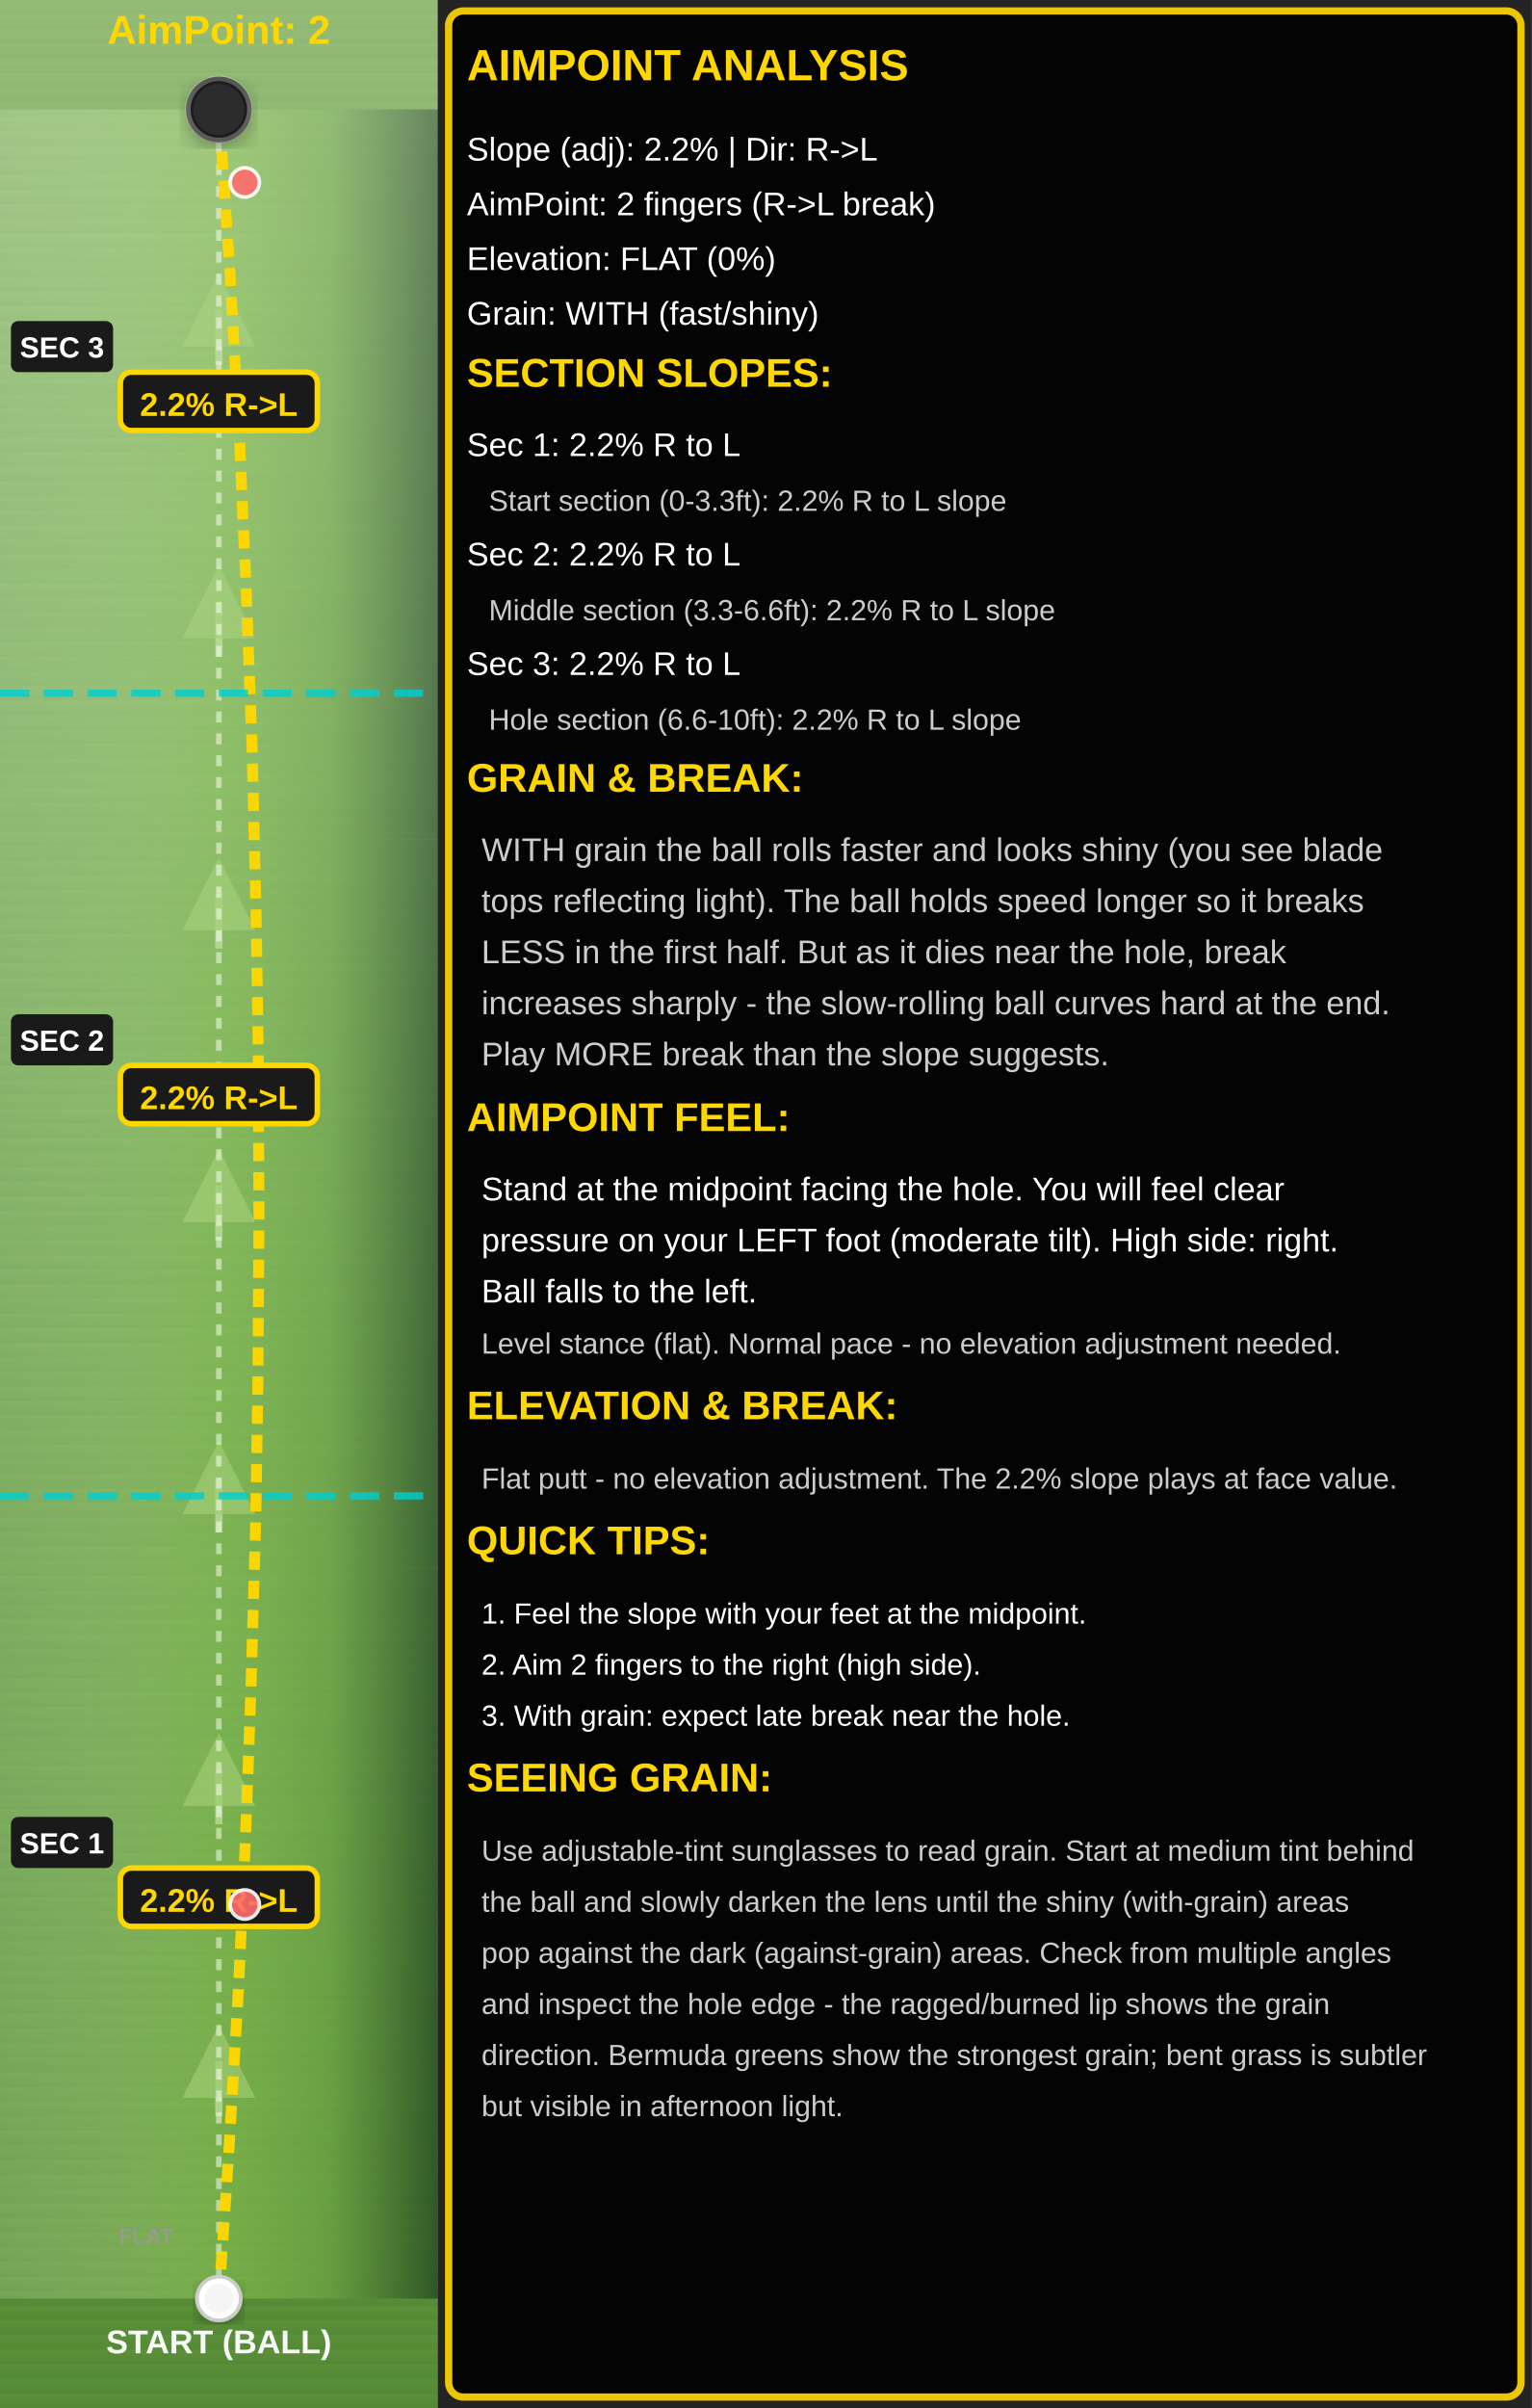
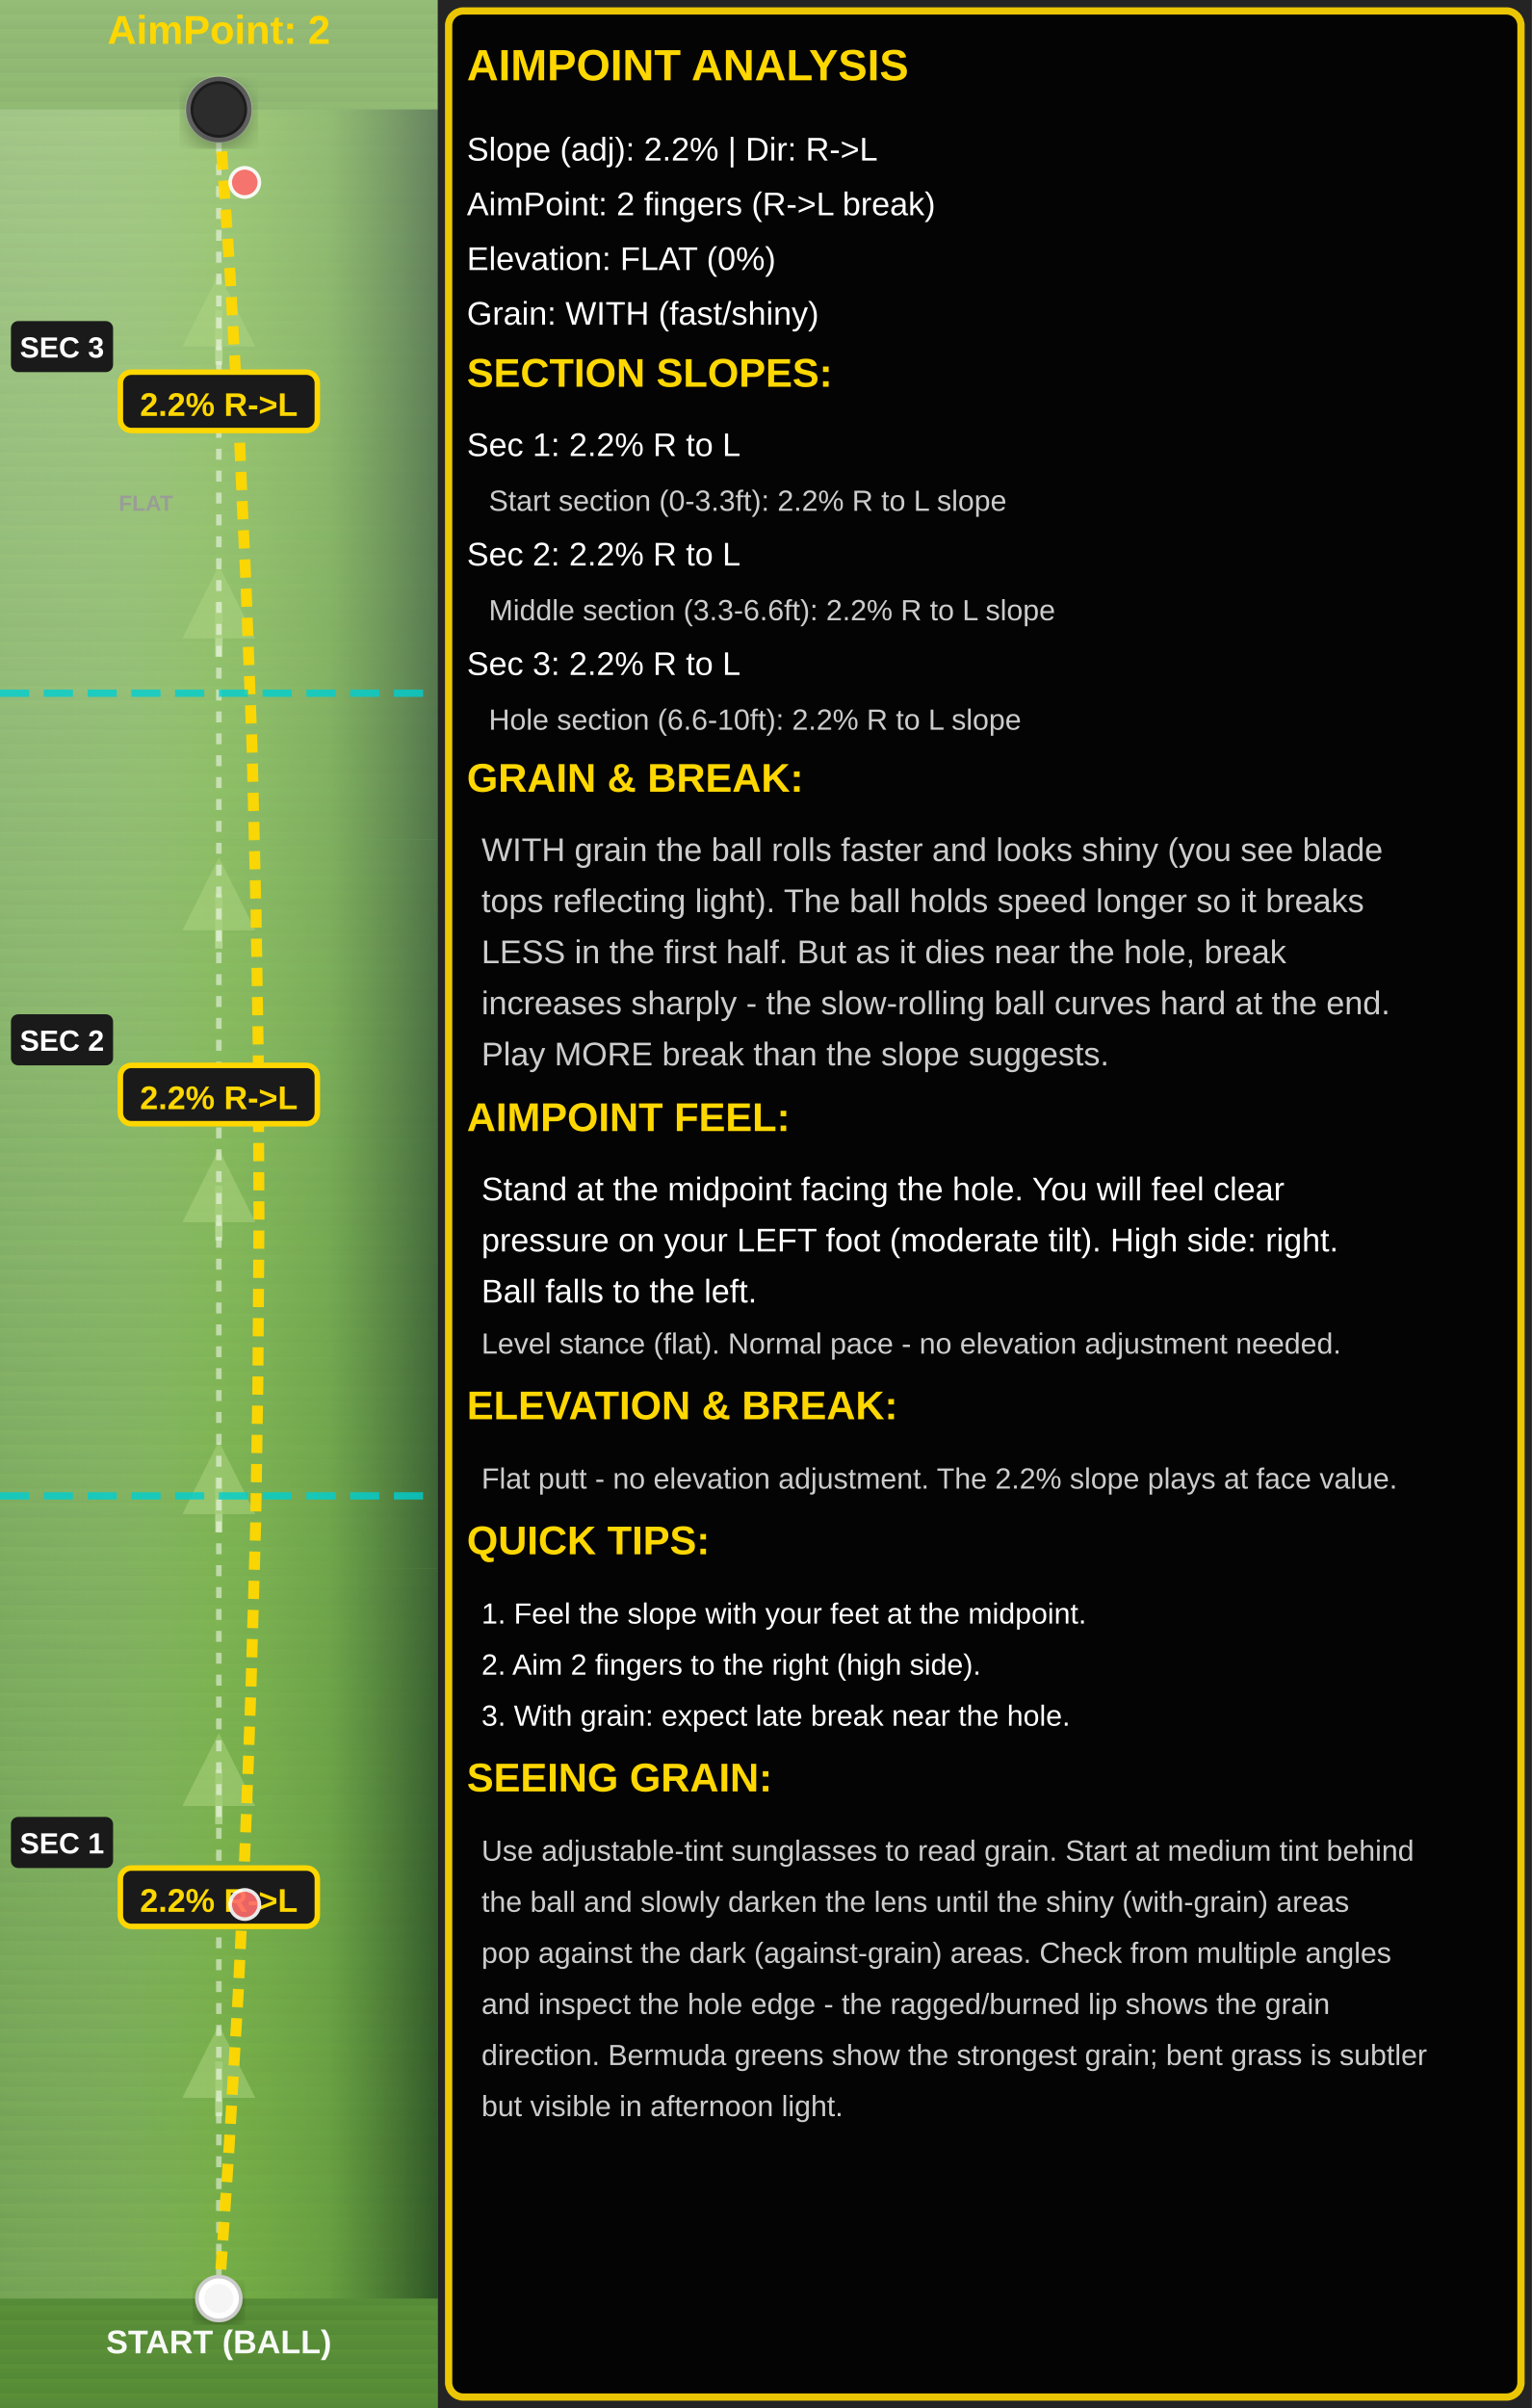
<svg xmlns="http://www.w3.org/2000/svg" width="420" height="660">
  <defs>
    <linearGradient id="baseGreen" x1="0%" y1="0%" x2="0%" y2="100%">
      <stop offset="0%" style="stop-color:#689F38;stop-opacity:1" />
      <stop offset="50%" style="stop-color:#558B2F;stop-opacity:1" />
      <stop offset="100%" style="stop-color:#4A7C27;stop-opacity:1" />
    </linearGradient>
    <linearGradient id="grainGradient" x1="0%" y1="0%" x2="0%" y2="100%">
      <stop offset="0%" style="stop-color:#E8F5E9;stop-opacity:0.6" />
      <stop offset="30%" style="stop-color:#C8E6C9;stop-opacity:0.5" />
      <stop offset="60%" style="stop-color:#A5D6A7;stop-opacity:0.35" />
      <stop offset="100%" style="stop-color:#81C784;stop-opacity:0.2" />
    </linearGradient>
    <linearGradient id="elevationGradient" x1="0%" y1="0%" x2="0%" y2="100%">
      <stop offset="0%" style="stop-color:#689F38;stop-opacity:0.15" />
      <stop offset="100%" style="stop-color:#689F38;stop-opacity:0.15" />
    </linearGradient>
    <linearGradient id="breakGradientSec1" x1="0%" y1="0%" x2="100%" y2="0%">
      <stop offset="0%" style="stop-color:#C5E1A5;stop-opacity:0.284" />
      <stop offset="25%" style="stop-color:#AED581;stop-opacity:0.405" />
      <stop offset="50%" style="stop-color:#8BC34A;stop-opacity:0.586" />
      <stop offset="75%" style="stop-color:#689F38;stop-opacity:0.737" />
      <stop offset="100%" style="stop-color:#1B3D14;stop-opacity:0.888" />
    </linearGradient>
    <linearGradient id="breakGradientSec2" x1="0%" y1="0%" x2="100%" y2="0%">
      <stop offset="0%" style="stop-color:#C5E1A5;stop-opacity:0.284" />
      <stop offset="25%" style="stop-color:#AED581;stop-opacity:0.405" />
      <stop offset="50%" style="stop-color:#8BC34A;stop-opacity:0.586" />
      <stop offset="75%" style="stop-color:#689F38;stop-opacity:0.737" />
      <stop offset="100%" style="stop-color:#1B3D14;stop-opacity:0.888" />
    </linearGradient>
    <linearGradient id="breakGradientSec3" x1="0%" y1="0%" x2="100%" y2="0%">
      <stop offset="0%" style="stop-color:#C5E1A5;stop-opacity:0.284" />
      <stop offset="25%" style="stop-color:#AED581;stop-opacity:0.405" />
      <stop offset="50%" style="stop-color:#8BC34A;stop-opacity:0.586" />
      <stop offset="75%" style="stop-color:#689F38;stop-opacity:0.737" />
      <stop offset="100%" style="stop-color:#1B3D14;stop-opacity:0.888" />
    </linearGradient>
    <linearGradient id="holeGrainGradient" x1="50%" y1="0%" x2="50%" y2="100%">
      <stop offset="0%" style="stop-color:#FFFFFF;stop-opacity:0.3" />
      <stop offset="50%" style="stop-color:#CCCCCC;stop-opacity:0.5" />
      <stop offset="100%" style="stop-color:#999999;stop-opacity:0.6" />
    </linearGradient>
    <filter id="shadow">
      <feDropShadow dx="0" dy="2" stdDeviation="3" flood-opacity="0.3" />
    </filter>
    <marker id="arrowhead-grain" markerWidth="10" markerHeight="10" refX="5" refY="5" orient="auto">
      <polygon points="0,0 10,5 0,10" fill="#AED581" opacity="0.7" />
    </marker>
    <marker id="arrowhead-elev-up" markerWidth="8" markerHeight="8" refX="4" refY="8" orient="0">
      <polygon points="4,0 8,8 0,8" fill="#FFA726" opacity="0.85" />
    </marker>
    <marker id="arrowhead-elev-down" markerWidth="8" markerHeight="8" refX="4" refY="0" orient="0">
      <polygon points="0,0 8,0 4,8" fill="#4FC3F7" opacity="0.85" />
    </marker>
    <pattern id="grassTexture" x="0" y="0" width="4" height="4" patternUnits="userSpaceOnUse">
      <rect width="4" height="4" fill="url(#baseGreen)" opacity="0.95" />
      <line x1="0" y1="2" x2="4" y2="2" stroke="#5A9B3F" stroke-width="0.5" opacity="0.3" />
    </pattern>
  </defs>
  <rect width="120" height="660" fill="url(#baseGreen)" />
  <rect width="120" height="660" fill="url(#grassTexture)" opacity="0.3" />
  <rect width="120" height="660" fill="url(#elevationGradient)" opacity="0.7" />
  <rect x="0" y="430.0" width="120" height="200.0" fill="url(#breakGradientSec1)" opacity="1.0" />
  <rect x="0" y="230.0" width="120" height="200.0" fill="url(#breakGradientSec2)" opacity="1.0" />
  <rect x="0" y="30" width="120" height="200.0" fill="url(#breakGradientSec3)" opacity="1.0" />
  <rect width="120" height="660" fill="url(#grainGradient)" opacity="0.6" />
  <line x1="60.0" y1="100" x2="60.0" y2="85" stroke="#C5E1A5" stroke-width="2" opacity="0.7" marker-end="url(#arrowhead-grain)" />
  <line x1="60.0" y1="180" x2="60.0" y2="165" stroke="#C5E1A5" stroke-width="2" opacity="0.7" marker-end="url(#arrowhead-grain)" />
  <line x1="60.0" y1="260" x2="60.0" y2="245" stroke="#C5E1A5" stroke-width="2" opacity="0.7" marker-end="url(#arrowhead-grain)" />
  <line x1="60.0" y1="340" x2="60.0" y2="325" stroke="#C5E1A5" stroke-width="2" opacity="0.7" marker-end="url(#arrowhead-grain)" />
  <line x1="60.0" y1="420" x2="60.0" y2="405" stroke="#C5E1A5" stroke-width="2" opacity="0.7" marker-end="url(#arrowhead-grain)" />
  <line x1="60.0" y1="500" x2="60.0" y2="485" stroke="#C5E1A5" stroke-width="2" opacity="0.7" marker-end="url(#arrowhead-grain)" />
  <line x1="60.0" y1="580" x2="60.0" y2="565" stroke="#C5E1A5" stroke-width="2" opacity="0.7" marker-end="url(#arrowhead-grain)" />
-   <text x="40.0" y="615" font-family="Arial, sans-serif" font-size="6" fill="#999999" text-anchor="middle" font-weight="bold" opacity="0.9">FLAT</text>
+   <text x="40.0" y="140" font-family="Arial, sans-serif" font-size="6" fill="#999999" text-anchor="middle" font-weight="bold" opacity="0.9">FLAT</text>
  <line x1="60.0" y1="630" x2="60.0" y2="30.0" stroke="#FFFFFF" stroke-width="1.5" stroke-dasharray="3,3" opacity="0.5" />
  <path d="M 60.0 630.0 C 60.9 617.5, 61.7 604.6, 62.6 592.0 C 63.5 577.0, 64.4 561.5, 65.3 546.5 C 65.9 533.9, 66.5 521.0, 67.1 508.5 C 67.7 493.4, 68.3 477.9, 68.8 462.9 C 69.2 447.9, 69.7 432.4, 70.1 417.3 C 70.3 404.8, 70.5 391.9, 70.7 379.4 C 70.8 364.3, 70.9 348.8, 71.0 333.8 C 70.9 318.8, 70.9 303.3, 70.8 288.2 C 70.6 275.7, 70.4 262.8, 70.2 250.3 C 69.8 235.2, 69.5 219.7, 69.1 204.7 C 68.5 189.6, 68.0 174.2, 67.4 159.1 C 66.8 146.6, 66.2 133.7, 65.7 121.1 C 64.8 106.1, 63.9 90.6, 63.1 75.6 C 62.1 60.5, 61.0 45.0, 60.0 30.0" stroke="#FFD700" stroke-width="3" fill="none" stroke-dasharray="5,3" opacity="0.95" />
  <line x1="0" y1="410.0" x2="120" y2="410.0" stroke="#00CED1" stroke-width="2" opacity="0.8" stroke-dasharray="8,4" />
  <line x1="0" y1="190.0" x2="120" y2="190.0" stroke="#00CED1" stroke-width="2" opacity="0.8" stroke-dasharray="8,4" />
  <rect x="3" y="498.0" width="28" height="14" fill="#1A1A1A" rx="2" />
  <text x="17" y="508.0" font-family="Arial, sans-serif" font-size="8" fill="#FFFFFF" text-anchor="middle" font-weight="bold">SEC 1</text>
  <rect x="33.0" y="512.0" width="54" height="16" fill="#1A1A1A" rx="3" stroke="#FFD700" stroke-width="1.5" />
  <text x="60.0" y="524.0" font-family="Arial, sans-serif" font-size="9" fill="#FFD700" text-anchor="middle" font-weight="bold">2.2% R-&gt;L</text>
  <rect x="3" y="278.0" width="28" height="14" fill="#1A1A1A" rx="2" />
  <text x="17" y="288.0" font-family="Arial, sans-serif" font-size="8" fill="#FFFFFF" text-anchor="middle" font-weight="bold">SEC 2</text>
  <rect x="33.0" y="292.0" width="54" height="16" fill="#1A1A1A" rx="3" stroke="#FFD700" stroke-width="1.5" />
  <text x="60.0" y="304.0" font-family="Arial, sans-serif" font-size="9" fill="#FFD700" text-anchor="middle" font-weight="bold">2.2% R-&gt;L</text>
  <rect x="3" y="88.0" width="28" height="14" fill="#1A1A1A" rx="2" />
  <text x="17" y="98.0" font-family="Arial, sans-serif" font-size="8" fill="#FFFFFF" text-anchor="middle" font-weight="bold">SEC 3</text>
  <rect x="33.0" y="102.0" width="54" height="16" fill="#1A1A1A" rx="3" stroke="#FFD700" stroke-width="1.5" />
  <text x="60.0" y="114.0" font-family="Arial, sans-serif" font-size="9" fill="#FFD700" text-anchor="middle" font-weight="bold">2.2% R-&gt;L</text>
  <circle cx="67.107" cy="522" r="4" fill="#FF6B6B" opacity="0.9" stroke="#FFFFFF" stroke-width="1" />
  <circle cx="67.107" cy="50" r="4" fill="#FF6B6B" opacity="0.9" stroke="#FFFFFF" stroke-width="1" />
  <text x="60.0" y="12" font-family="Arial, sans-serif" font-size="11" fill="#FFD700" text-anchor="middle" font-weight="bold">AimPoint: 2</text>
  <circle cx="60.0" cy="30.0" r="9" fill="#1A1A1A" filter="url(#shadow)" />
  <circle cx="60.0" cy="30.0" r="7" fill="#2C2C2C" />
  <circle cx="60.0" cy="30.0" r="8.5" fill="none" stroke="url(#holeGrainGradient)" stroke-width="1.5" opacity="0.8" />
  <circle cx="60.0" cy="630" r="6" fill="#FFFFFF" stroke="#CCCCCC" stroke-width="1" filter="url(#shadow)" />
  <circle cx="60.0" cy="630" r="4" fill="#F5F5F5" />
  <text x="60.0" y="645" font-family="Arial, sans-serif" font-size="9" fill="#FFFFFF" text-anchor="middle" font-weight="bold" opacity="0.95">START (BALL)</text>
  <rect x="120" y="0" width="300" height="660" fill="#1A1A1A" opacity="0.95" />
  <rect x="123" y="3" width="294" height="654" fill="#000000" opacity="0.9" rx="4" stroke="#FFD700" stroke-width="2" />
  <text x="128" y="22" font-family="Arial, sans-serif" font-size="12" fill="#FFD700" font-weight="bold">AIMPOINT ANALYSIS</text>
  <text x="128" y="44" font-family="Arial, sans-serif" font-size="9" fill="#FFFFFF">Slope (adj): 2.2%  |  Dir: R-&gt;L</text>
  <text x="128" y="59" font-family="Arial, sans-serif" font-size="9" fill="#FFFFFF">AimPoint: 2 fingers (R-&gt;L break)</text>
  <text x="128" y="74" font-family="Arial, sans-serif" font-size="9" fill="#FFFFFF">Elevation: FLAT (0%)</text>
  <text x="128" y="89" font-family="Arial, sans-serif" font-size="9" fill="#FFFFFF">Grain: WITH (fast/shiny)</text>
  <text x="128" y="106" font-family="Arial, sans-serif" font-size="11" fill="#FFD700" font-weight="bold">SECTION SLOPES:</text>
  <text x="128" y="125" font-family="Arial, sans-serif" font-size="9" fill="#FFFFFF">Sec 1: 2.2% R to L</text>
  <text x="134" y="140" font-family="Arial, sans-serif" font-size="8" fill="#CCCCCC">Start section (0-3.3ft): 2.2% R to L slope</text>
  <text x="128" y="155" font-family="Arial, sans-serif" font-size="9" fill="#FFFFFF">Sec 2: 2.2% R to L</text>
  <text x="134" y="170" font-family="Arial, sans-serif" font-size="8" fill="#CCCCCC">Middle section (3.3-6.6ft): 2.2% R to L slope</text>
  <text x="128" y="185" font-family="Arial, sans-serif" font-size="9" fill="#FFFFFF">Sec 3: 2.2% R to L</text>
  <text x="134" y="200" font-family="Arial, sans-serif" font-size="8" fill="#CCCCCC">Hole section (6.6-10ft): 2.2% R to L slope</text>
  <text x="128" y="217" font-family="Arial, sans-serif" font-size="11" fill="#FFD700" font-weight="bold">GRAIN &amp; BREAK:</text>
  <text x="132" y="236" font-family="Arial, sans-serif" font-size="9" fill="#CCCCCC">WITH grain the ball rolls faster and looks shiny (you see blade</text>
  <text x="132" y="250" font-family="Arial, sans-serif" font-size="9" fill="#CCCCCC">tops reflecting light). The ball holds speed longer so it breaks</text>
  <text x="132" y="264" font-family="Arial, sans-serif" font-size="9" fill="#CCCCCC">LESS in the first half. But as it dies near the hole, break</text>
  <text x="132" y="278" font-family="Arial, sans-serif" font-size="9" fill="#CCCCCC">increases sharply - the slow-rolling ball curves hard at the end.</text>
  <text x="132" y="292" font-family="Arial, sans-serif" font-size="9" fill="#CCCCCC">Play MORE break than the slope suggests.</text>
  <text x="128" y="310" font-family="Arial, sans-serif" font-size="11" fill="#FFD700" font-weight="bold">AIMPOINT FEEL:</text>
  <text x="132" y="329" font-family="Arial, sans-serif" font-size="9" fill="#FFFFFF">Stand at the midpoint facing the hole. You will feel clear</text>
  <text x="132" y="343" font-family="Arial, sans-serif" font-size="9" fill="#FFFFFF">pressure on your LEFT foot (moderate tilt). High side: right.</text>
  <text x="132" y="357" font-family="Arial, sans-serif" font-size="9" fill="#FFFFFF">Ball falls to the left.</text>
  <text x="132" y="371" font-family="Arial, sans-serif" font-size="8" fill="#CCCCCC">Level stance (flat). Normal pace - no elevation adjustment needed.</text>
  <text x="128" y="389" font-family="Arial, sans-serif" font-size="11" fill="#FFD700" font-weight="bold">ELEVATION &amp; BREAK:</text>
  <text x="132" y="408" font-family="Arial, sans-serif" font-size="8" fill="#CCCCCC">Flat putt - no elevation adjustment. The 2.2% slope plays at face value.</text>
  <text x="128" y="426" font-family="Arial, sans-serif" font-size="11" fill="#FFD700" font-weight="bold">QUICK TIPS:</text>
  <text x="132" y="445" font-family="Arial, sans-serif" font-size="8" fill="#FFFFFF">1. Feel the slope with your feet at the midpoint.</text>
  <text x="132" y="459" font-family="Arial, sans-serif" font-size="8" fill="#FFFFFF">2. Aim 2 fingers to the right (high side).</text>
  <text x="132" y="473" font-family="Arial, sans-serif" font-size="8" fill="#FFFFFF">3. With grain: expect late break near the hole.</text>
  <text x="128" y="491" font-family="Arial, sans-serif" font-size="11" fill="#FFD700" font-weight="bold">SEEING GRAIN:</text>
  <text x="132" y="510" font-family="Arial, sans-serif" font-size="8" fill="#CCCCCC">Use adjustable-tint sunglasses to read grain. Start at medium tint behind</text>
  <text x="132" y="524" font-family="Arial, sans-serif" font-size="8" fill="#CCCCCC">the ball and slowly darken the lens until the shiny (with-grain) areas</text>
  <text x="132" y="538" font-family="Arial, sans-serif" font-size="8" fill="#CCCCCC">pop against the dark (against-grain) areas. Check from multiple angles</text>
  <text x="132" y="552" font-family="Arial, sans-serif" font-size="8" fill="#CCCCCC">and inspect the hole edge - the ragged/burned lip shows the grain</text>
  <text x="132" y="566" font-family="Arial, sans-serif" font-size="8" fill="#CCCCCC">direction. Bermuda greens show the strongest grain; bent grass is subtler</text>
  <text x="132" y="580" font-family="Arial, sans-serif" font-size="8" fill="#CCCCCC">but visible in afternoon light.</text>
</svg>
